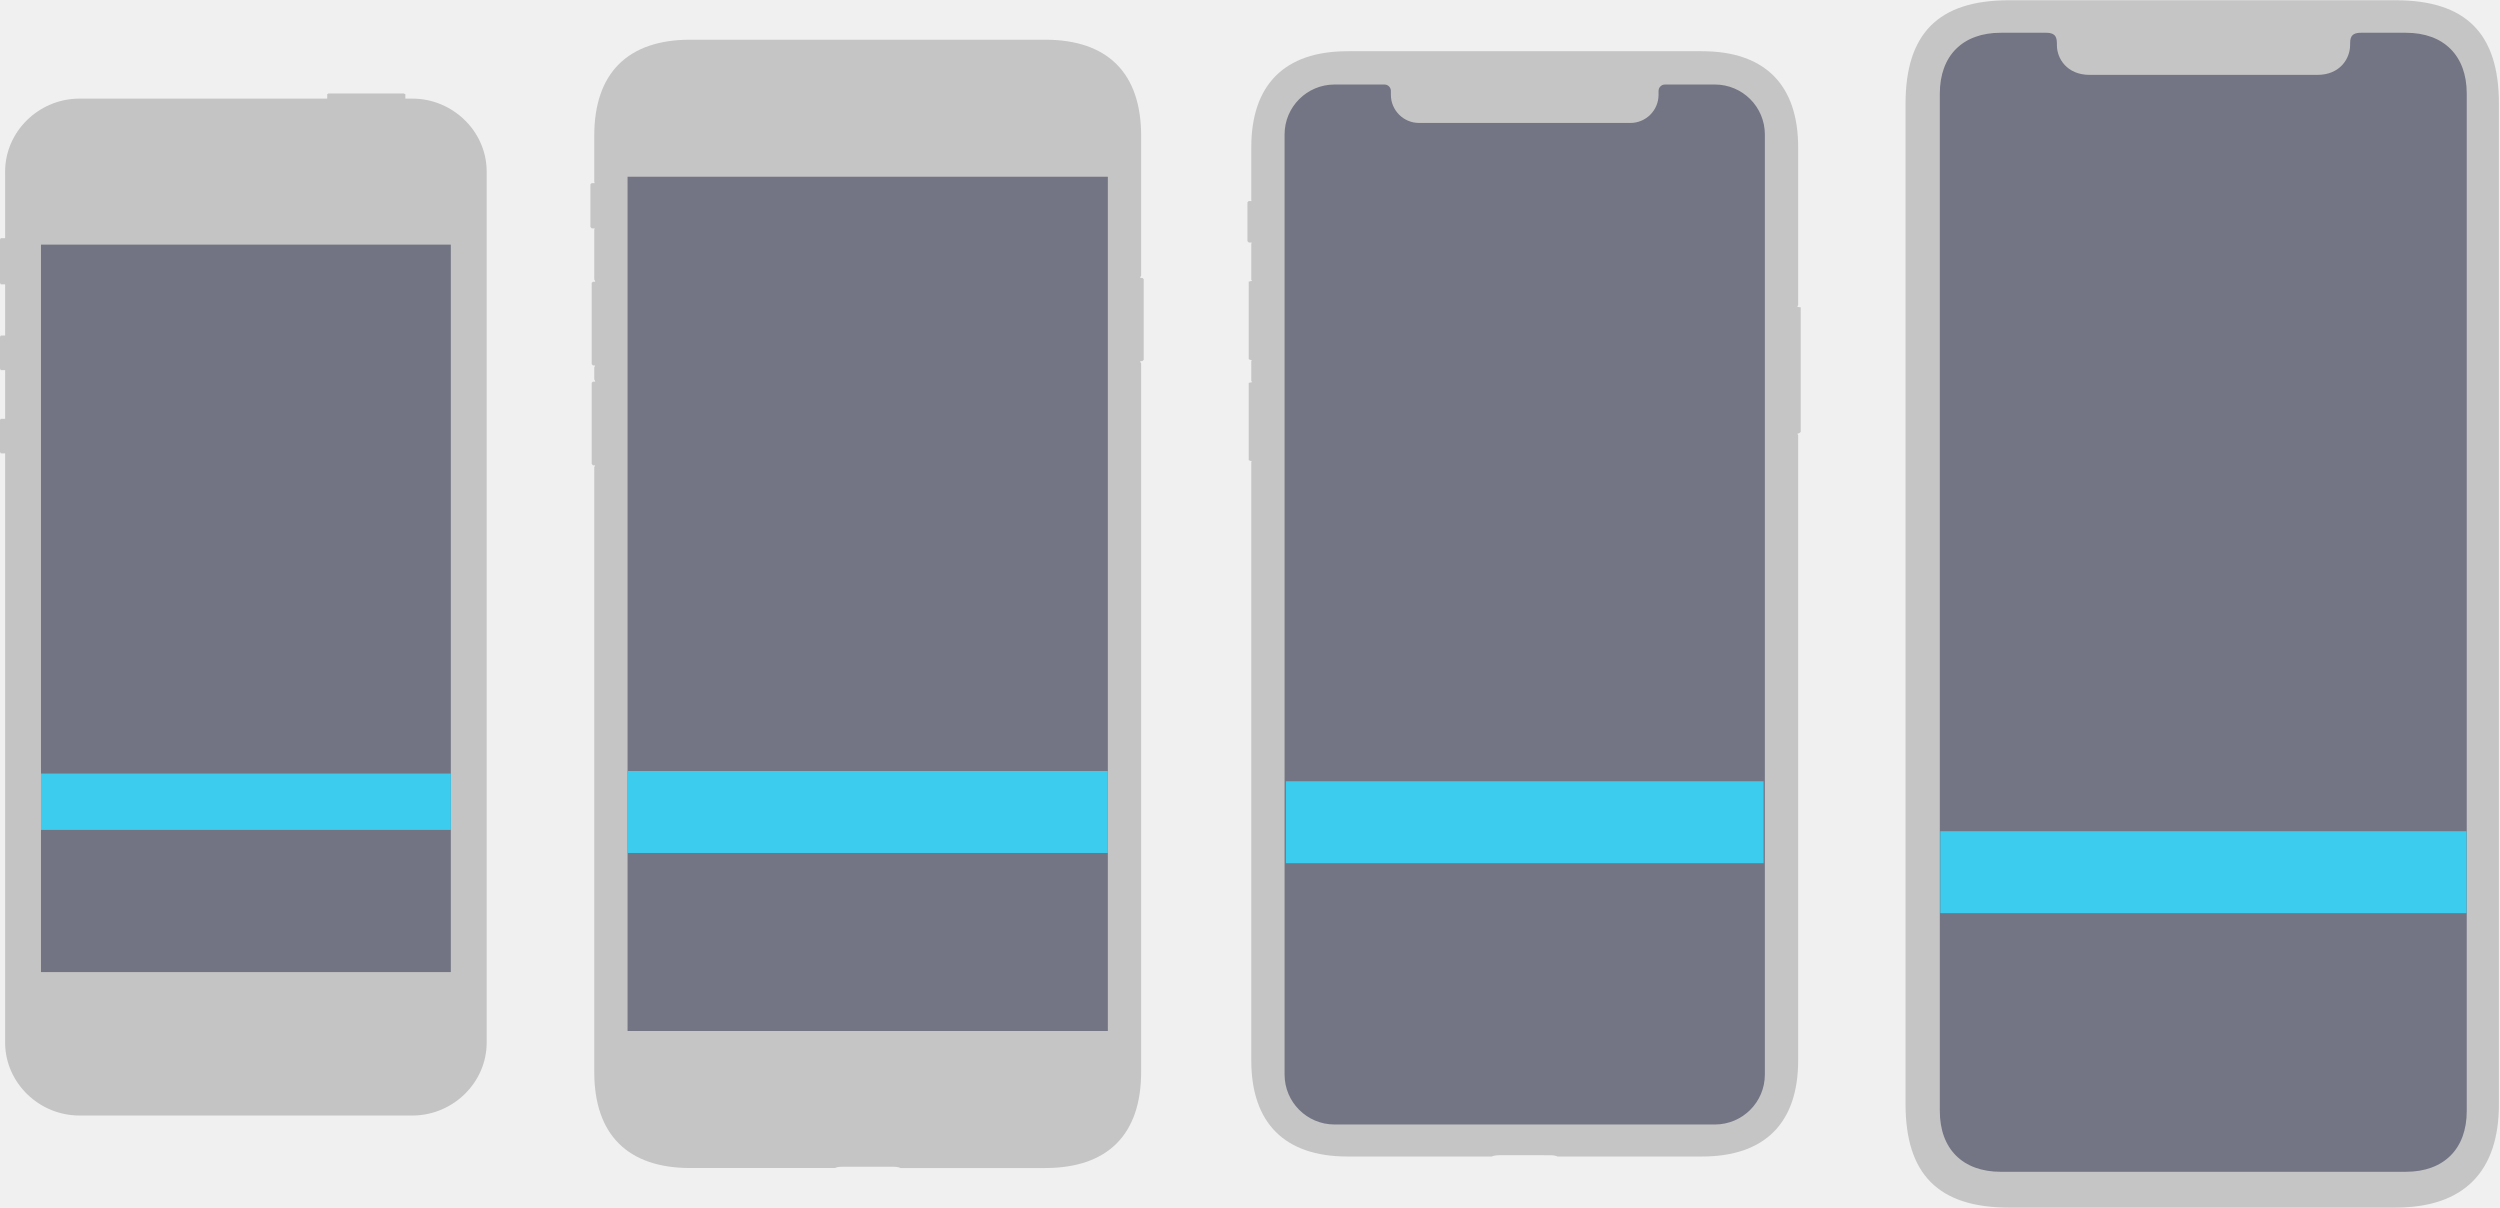
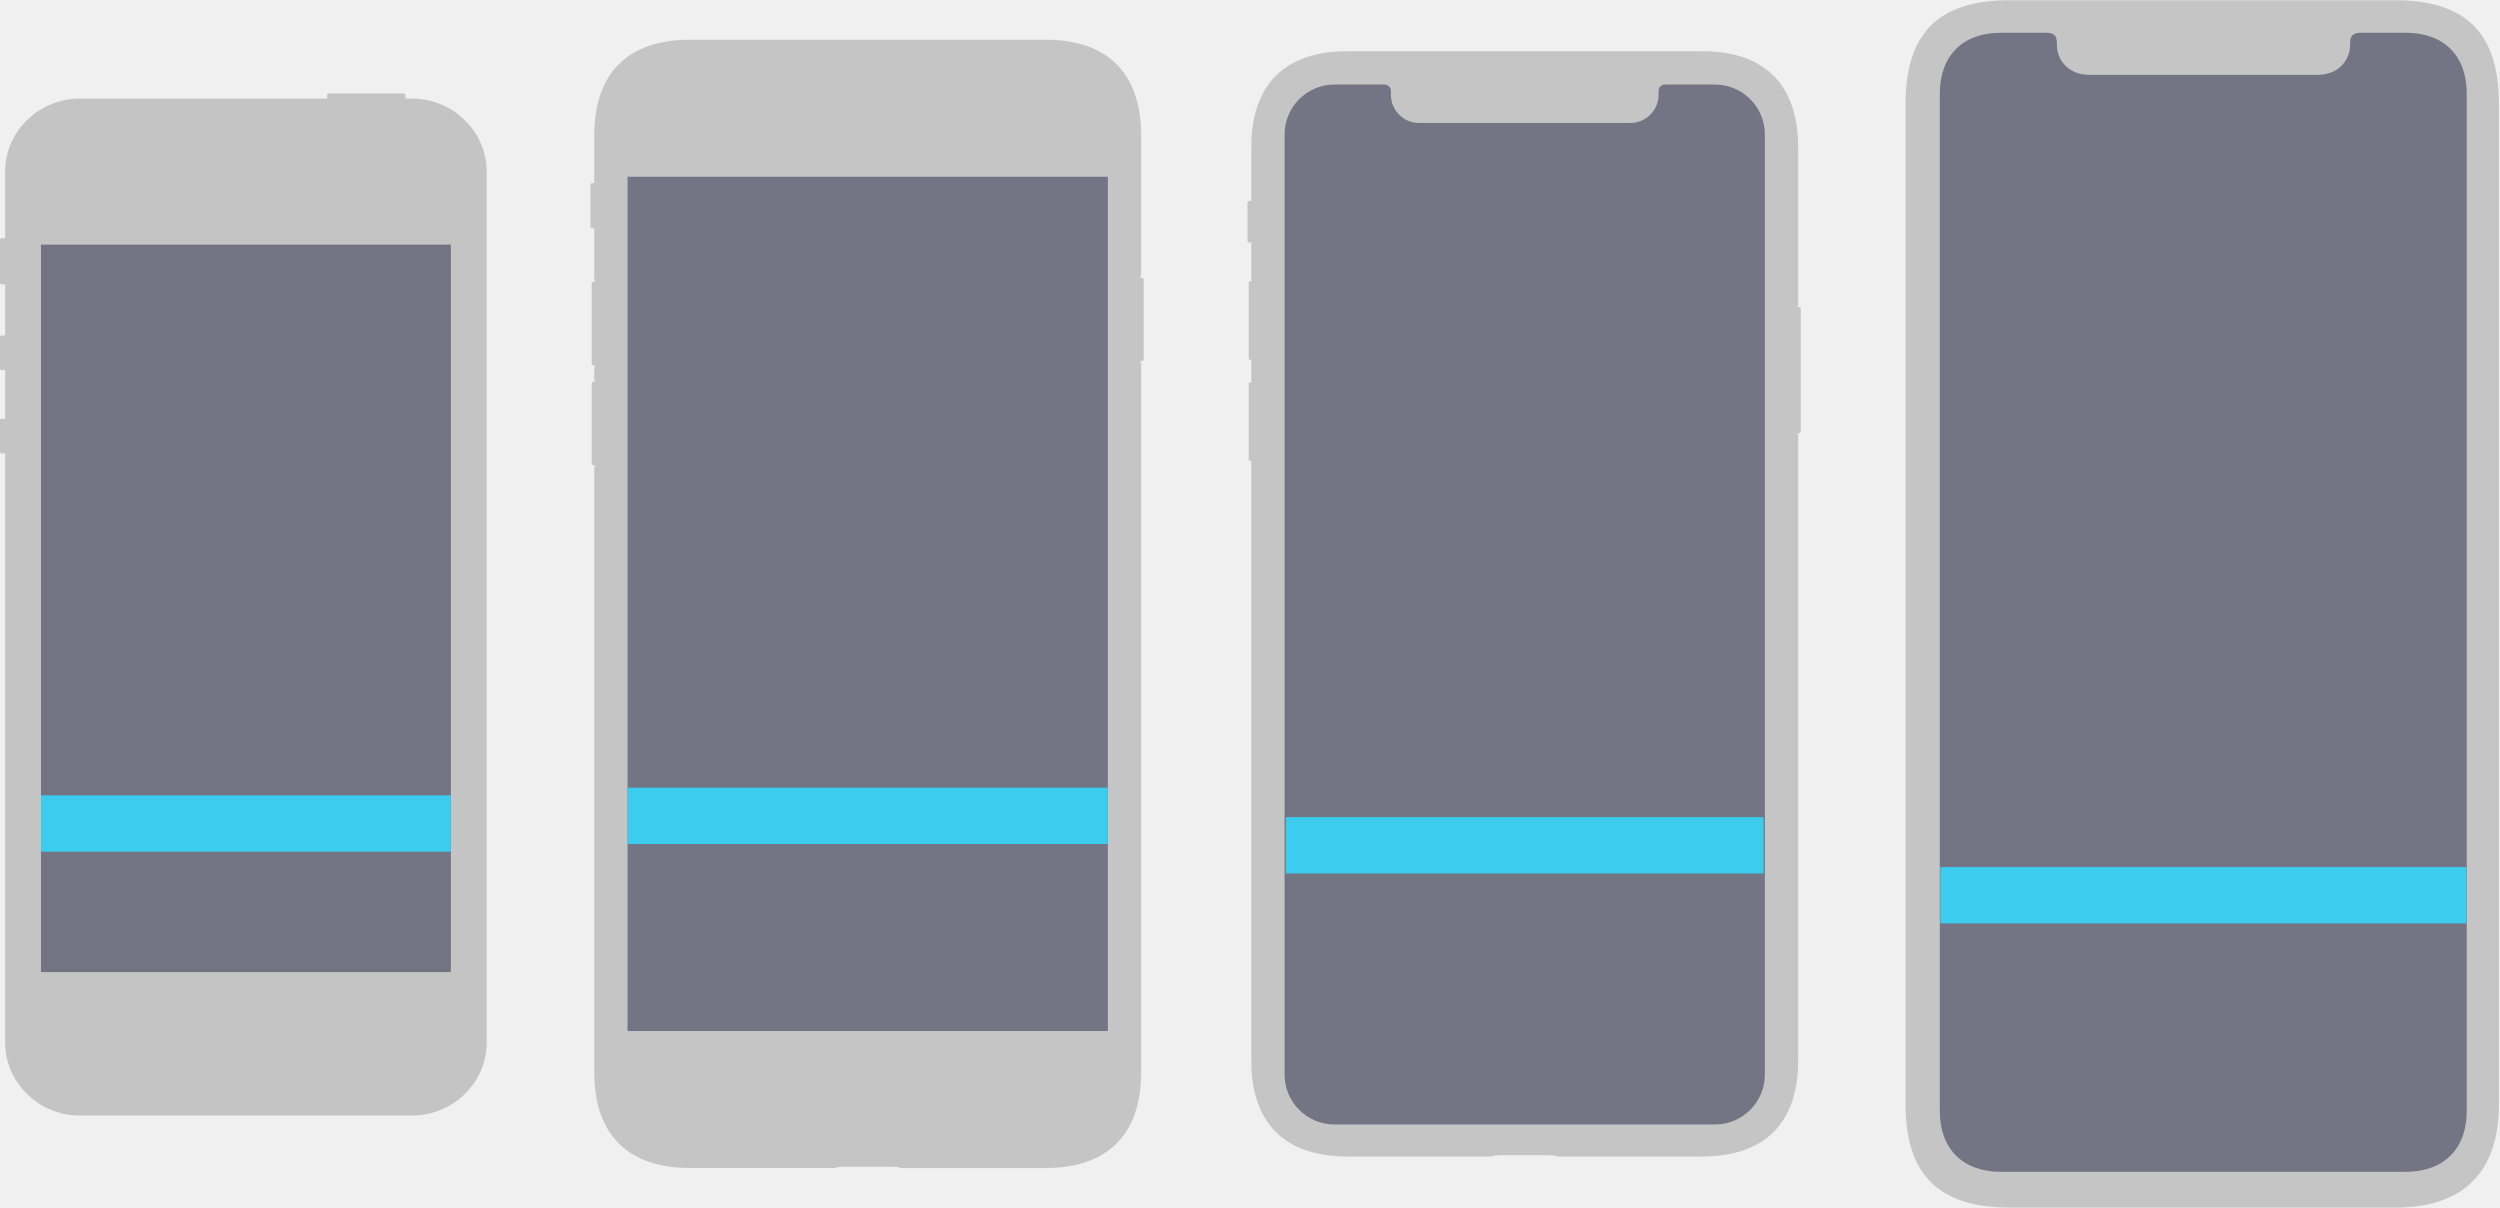
<svg xmlns="http://www.w3.org/2000/svg" xmlns:xlink="http://www.w3.org/1999/xlink" viewBox="0 0 1952 943" class="u-max-full-width">
  <defs>
    <path d="M347.975 35.084c0 10.52-7.756 23.385-25.6 23.385H144.64c-17.844 0-25.6-12.864-25.6-23.02 0-5.062 0-9.865-8.41-9.865H75.154c-29.646 0-47.542 17.88-47.542 47.5V867.43c0 29.62 17.896 47.5 47.542 47.5h316.339c29.646 0 47.542-17.88 47.542-47.5V73.084c0-29.62-17.896-47.5-47.542-47.5h-35.108c-8.411 0-8.411 4.803-8.411 9.5z" id="a" />
  </defs>
  <g fill="none" fill-rule="evenodd">
    <g transform="translate(1487)">
      <path d="M81.662.193C26.256.193.848 26.462.848 81.006v781.067c0 54.544 25.408 80.812 80.814 80.812h301.68c53.599 0 80.814-28.12 80.814-80.812V81.006c0-54.544-25.41-80.813-80.814-80.813H81.662z" fill="#131415" opacity=".198" />
      <mask id="b" fill="#fff">
        <use xlink:href="#a" />
      </mask>
      <use fill="#202443" opacity=".497" xlink:href="#a" />
-       <path fill="#3BCCEE" mask="url(#b)" d="M28 649h411v64H28z" />
+       <path fill="#3BCCEE" mask="url(#b)" d="M28 677h411v44H28z" />
    </g>
    <path d="M1328.966 40c48.921 0 75.034 26.093 75.034 75.006v123.25c-.246.261-.463.709-.63 1.286l.616.144c1.738.382 2.014.246 2.014.246v97.326l-.06.08c-.208.254-.958 1.032-2.524 1.268.16.505.36.9.584 1.138v488.25c0 48.902-26.11 75.006-75.034 75.006H1216.13c-1.046-.556-2.936-.943-5.13-.994l-40.5-.006c-2.405 0-4.506.402-5.63 1h-112.836C1003.11 903 977 876.902 977 828V360.859c.189-.114.36-.3.505-.566l-.52-.18c-.905-.323-1.536-.588-1.894-.797l-.091-.055v-60.327c.943-.241 1.826-.42 2.648-.534l.02.027c-.172-.452-.403-.703-.667-.828v-15.74c.189-.115.36-.302.506-.57-1.449-.267-2.274-.588-2.476-.96l-.031-.07v-60.327a20.343 20.343 0 012.261-.584l.348-.063c-.164-.363-.373-.575-.608-.686v-28.058c.133-.286.241-.694.331-1.192l-2.334-.002-.998-1.089v-30.326l.934-.932h2.244a3.9 3.9 0 00-.177-.493L977 115.006C977 66.093 1003.113 40 1052.034 40h276.932z" fill="#131415" opacity=".198" />
    <path d="M1081 66a5 5 0 015 5v3c0 12.15 9.85 22 22 22h165c12.15 0 22-9.85 22-22v-3a5 5 0 015-5h39c21.54 0 39 17.46 39 39v734c0 21.54-17.46 39-39 39h-297c-21.54 0-39-17.46-39-39V105c0-21.54 17.46-39 39-39h39z" fill="#202443" opacity=".497" />
-     <path fill="#3BCCEE" d="M1004 610h373v64h-373z" />
+     <path fill="#3BCCEE" d="M1004 638h373v44h-373z" />
    <path d="M815.966 31C864.887 31 891 57.093 891 106.006v109.25c-.308.326-.57.945-.747 1.744h1.7l1.047.927v62.984l-1.118 1.083-1.63.006c.179.8.44 1.417.748 1.744v553.25c0 48.902-26.11 75.007-75.034 75.007H703.131c-1.046-.557-2.936-.944-5.131-.995L657.5 911c-2.407 0-4.508.402-5.632 1H539.034C490.11 912 464 885.897 464 836.995v-472.25c.26-.277.489-.764.66-1.393l-1.631-.004-1.029-1.089v-63.326l.963-.932h1.784c-.178-.799-.439-1.416-.746-1.743v-9.513c.26-.277.488-.764.66-1.393l-1.632-.004-1.029-1.089v-63.326l.963-.932h1.784c-.178-.799-.439-1.416-.746-1.743v-38.86a7.36 7.36 0 00.32-1.044l-2.292-.006-1.029-1.089v-33.326l.963-.932h2.304c-.084-.43-.173-.82-.266-1.137L464 106.006C464 57.093 490.113 31 539.034 31h276.932z" fill="#131415" opacity=".198" />
    <path fill="#202443" opacity=".497" d="M490 138h375v667H490z" />
-     <path fill="#3BCCEE" d="M490 602h375v64H490z" />
-     <path d="M315.329 73l1.165.595L316.5 77h5.494c31.169 0 57.475 25.013 57.998 56.06l.008.943v679.994c0 31.17-25.995 56.492-57.063 57.003H62.006c-31.169 0-57.475-25.013-57.998-56.06L4 813.997V353.998l-3.405-.004L0 352.829v-24.832L.595 327H4v-38.002l-3.405-.004L0 287.829v-24.832L.595 262H4v-40.002l-3.405-.004L0 220.829v-33.832L.595 186H4v-51.997c0-31.17 25.995-56.492 57.063-56.995l.943-.008H255.5v-3.405l.997-.595h58.832z" fill="#131415" opacity=".202" />
-     <path fill="#202443" opacity=".497" d="M32 191h320v568H32z" />
-     <path fill="#3BCCEE" d="M32 604h320v44H32z" />
+     <path fill="#3BCCEE" d="M490 615h375v44H490z" />
+     <g>
+       <path d="M315.329 73l1.165.595L316.5 77h5.494c31.169 0 57.475 25.013 57.998 56.06l.008.943v679.994c0 31.17-25.995 56.492-57.063 57.003H62.006c-31.169 0-57.475-25.013-57.998-56.06L4 813.997V353.998l-3.405-.004L0 352.829v-24.832L.595 327H4v-38.002l-3.405-.004L0 287.829v-24.832L.595 262H4v-40.002l-3.405-.004L0 220.829v-33.832L.595 186H4v-51.997c0-31.17 25.995-56.492 57.063-56.995l.943-.008H255.5v-3.405l.997-.595h58.832z" fill="#131415" opacity=".202" />
+       <path fill="#202443" opacity=".497" d="M32 191h320v568H32z" />
+       <path fill="#3BCCEE" d="M32 621h320v44H32z" />
+     </g>
  </g>
</svg>
